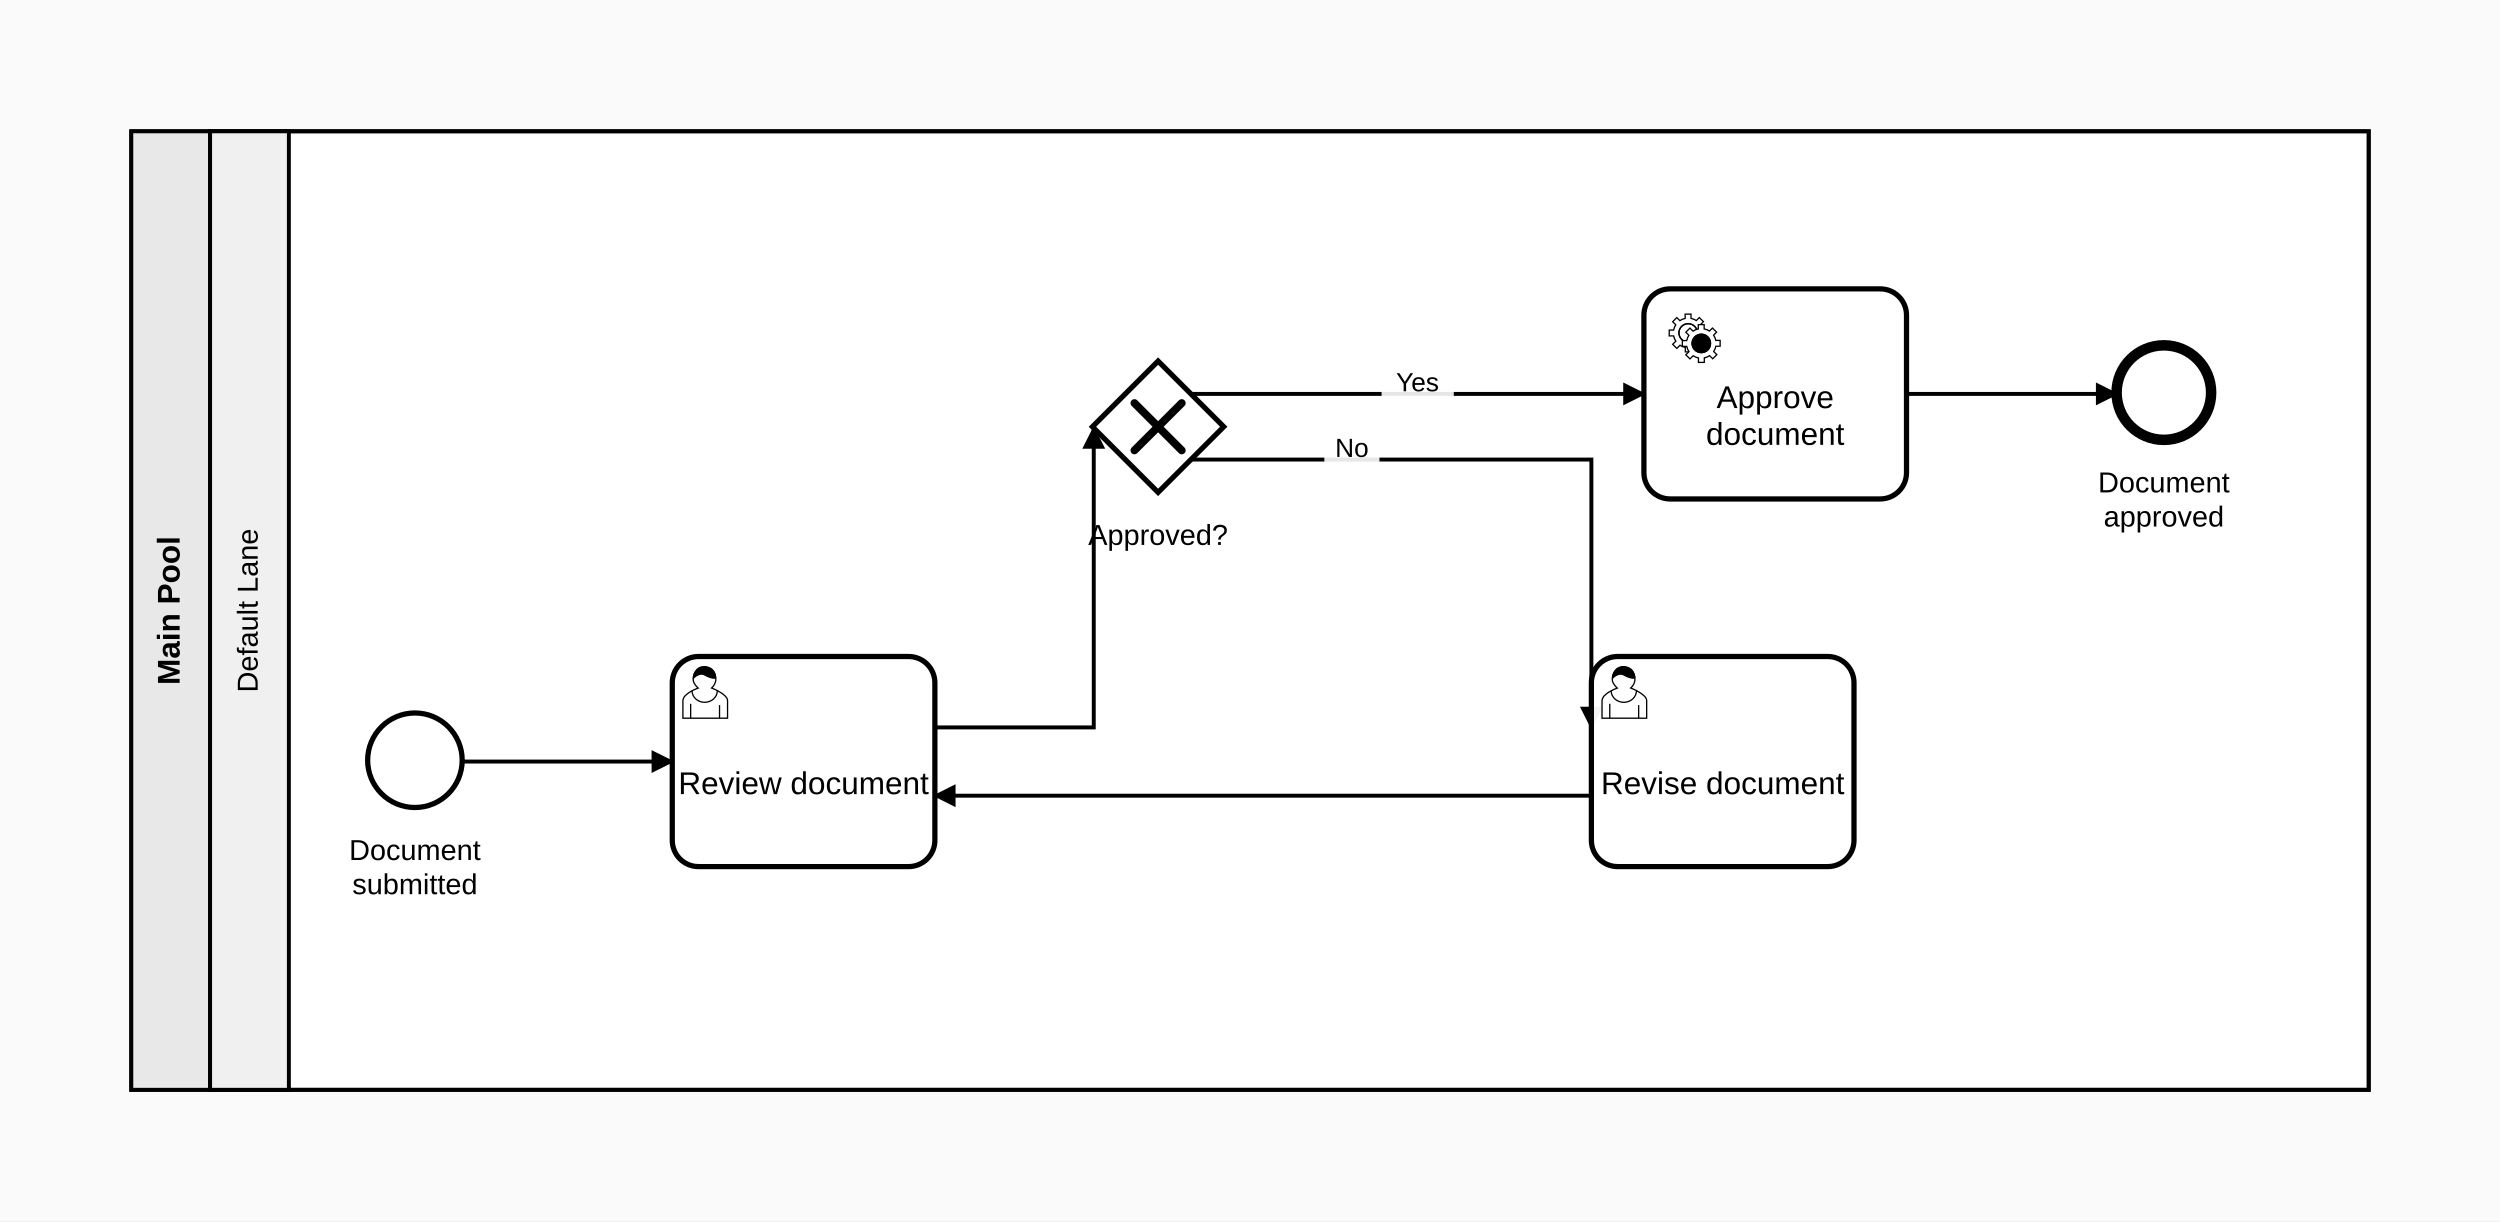
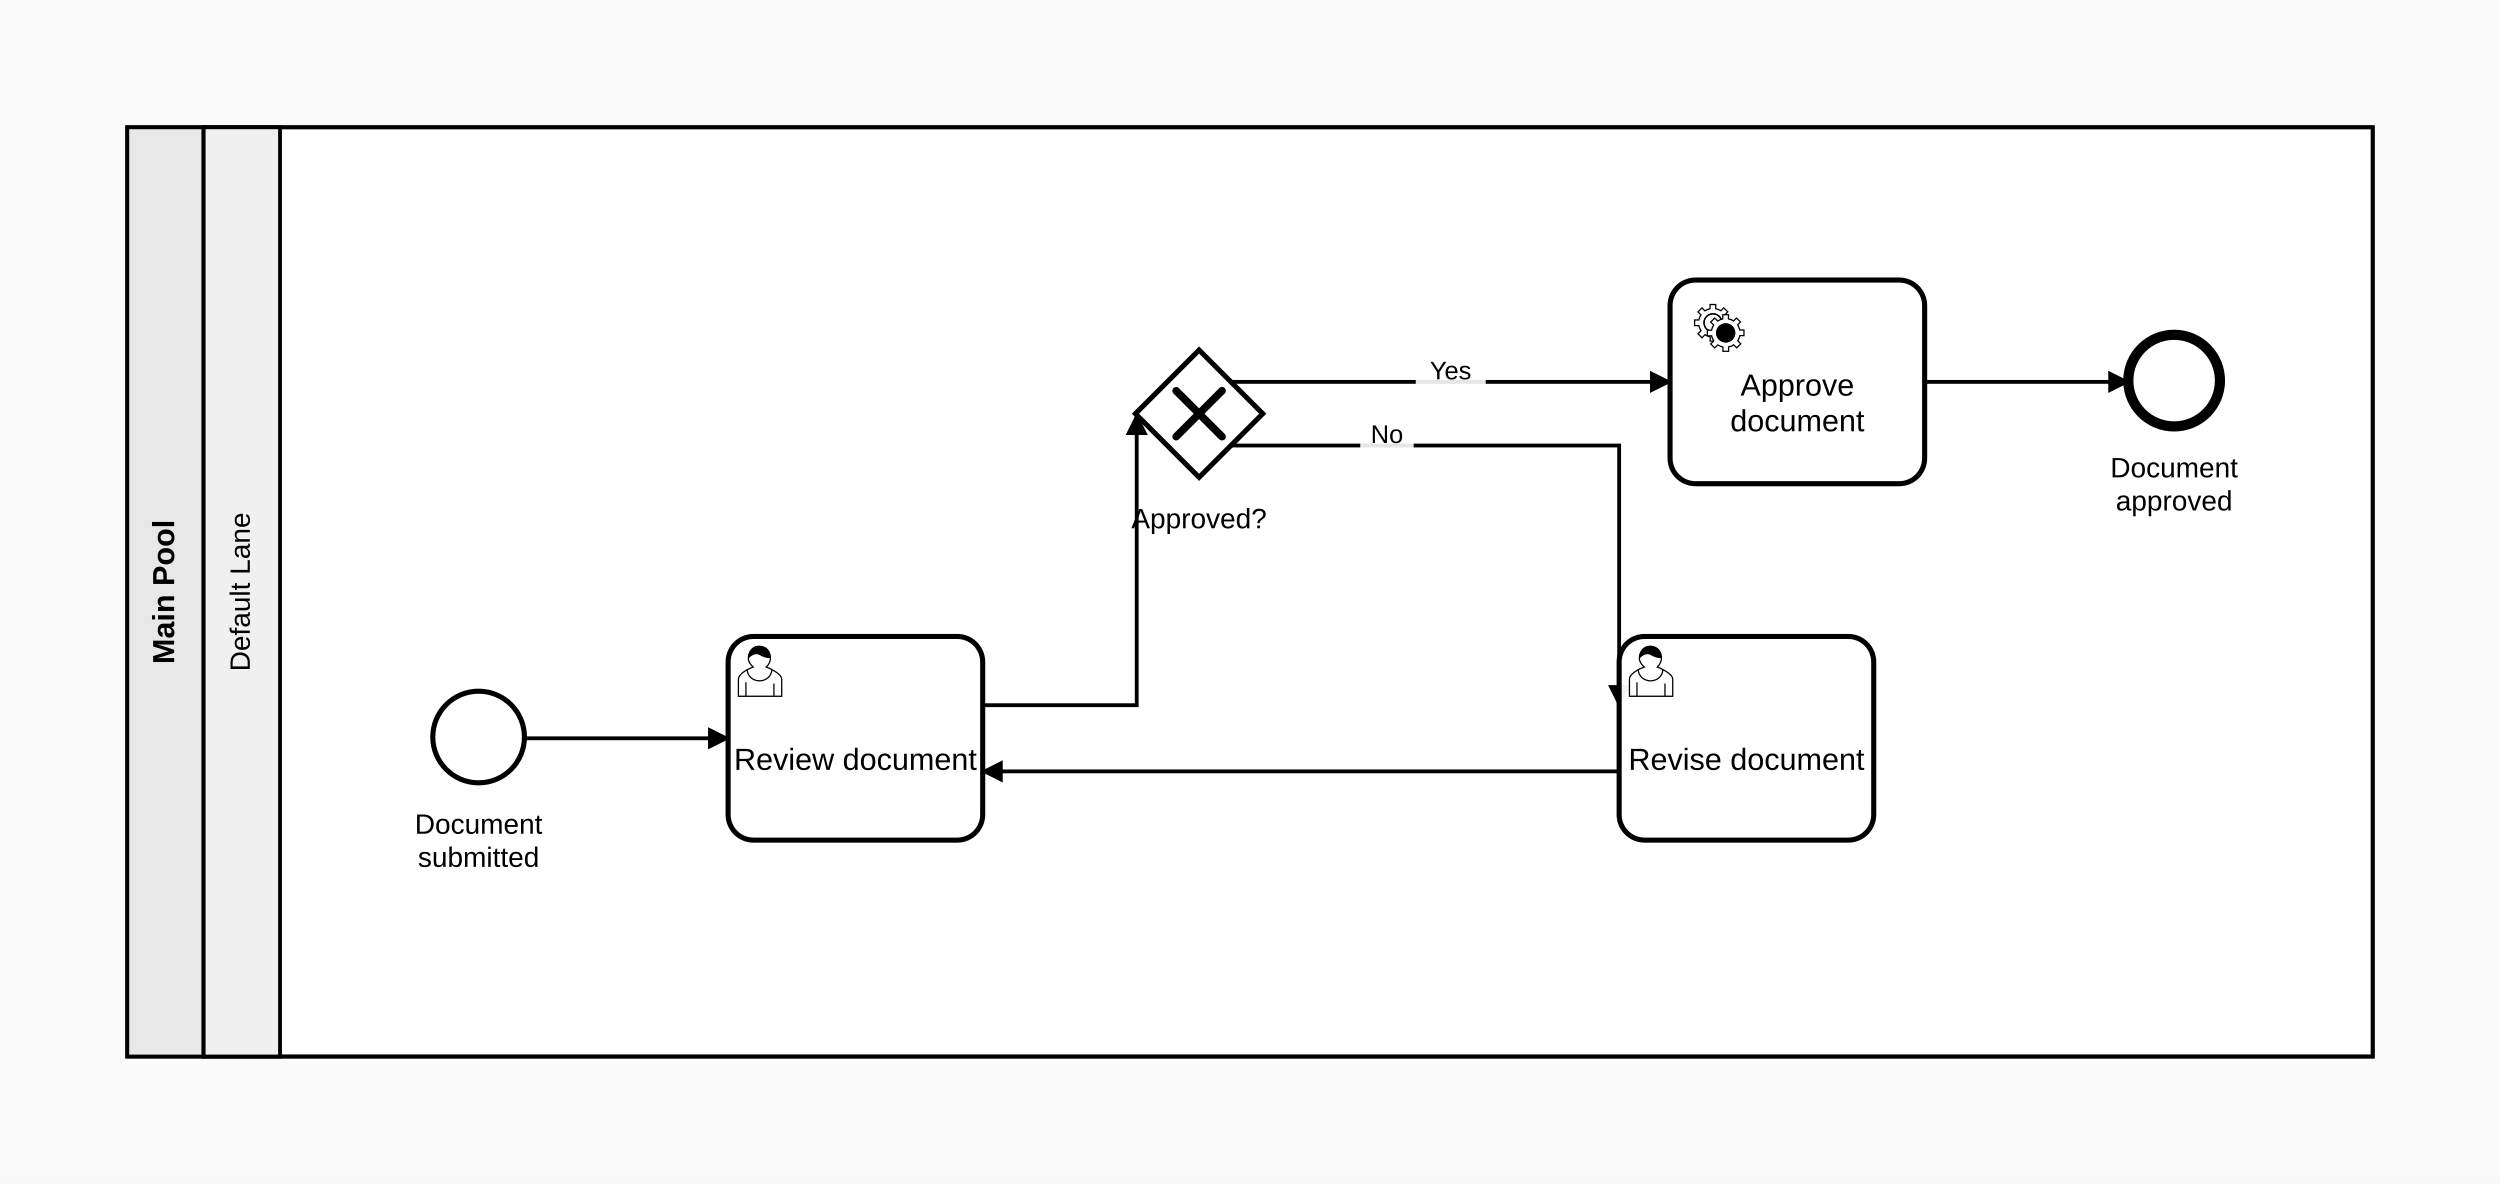
- <svg xmlns="http://www.w3.org/2000/svg" width="952" height="465" viewBox="0 0 952 465" font-family="Arial, sans-serif">
+ <svg xmlns="http://www.w3.org/2000/svg" width="982" height="465" viewBox="0 0 982 465" font-family="Arial, sans-serif">
  <defs>
    <marker id="seq-end" viewBox="0 0 20 20" refX="11" refY="10" markerWidth="10" markerHeight="10" orient="auto">
      <path d="M 1 5 L 11 10 L 1 15 Z" fill="#000000" stroke="#000000" stroke-width="1" />
    </marker>
    <marker id="seq-default-src" viewBox="0 0 20 20" refX="6" refY="10" markerWidth="10" markerHeight="10" orient="auto">
      <path d="M 6 3 L 10 17" stroke="#000000" stroke-width="1.5" />
    </marker>
    <marker id="seq-conditional-src" viewBox="0 0 20 20" refX="1" refY="10" markerWidth="12" markerHeight="12" orient="auto">
      <path d="M 1 10 L 8 6 L 15 10 L 8 14 Z" fill="#ffffff" stroke="#000000" stroke-width="1" />
    </marker>
    <marker id="msg-start" viewBox="0 0 20 20" refX="6" refY="6" markerWidth="20" markerHeight="20" orient="auto">
      <circle cx="6" cy="6" r="3.5" fill="#ffffff" stroke="#000000" stroke-width="1" />
    </marker>
    <marker id="msg-end" viewBox="0 0 20 20" refX="8.5" refY="5" markerWidth="20" markerHeight="20" orient="auto">
      <path d="m 1 5 l 0 -3 l 7 3 l -7 3 z" fill="#ffffff" stroke="#000000" stroke-width="1" stroke-linecap="butt" />
    </marker>
    <marker id="assoc-end" viewBox="0 0 20 20" refX="11" refY="10" markerWidth="10" markerHeight="10" orient="auto">
      <path d="M 1 5 L 11 10 L 1 15" fill="none" stroke="#000000" stroke-width="1.5" />
    </marker>
  </defs>
-   <rect width="952" height="465" fill="#fafafa" />
-   <rect x="50" y="50" width="852" height="365" fill="#ffffff" stroke="#000000" stroke-width="1.5" />
+   <rect width="982" height="465" fill="#fafafa" />
+   <rect x="50" y="50" width="882" height="365" fill="#ffffff" stroke="#000000" stroke-width="1.5" />
  <rect x="50" y="50" width="30" height="365" fill="#e8e8e8" stroke="#000000" stroke-width="1.5" />
  <text x="65" y="232.5" text-anchor="middle" dominant-baseline="middle" font-size="12" font-weight="bold" fill="#000000" transform="rotate(-90,65,232.5)">Main Pool</text>
-   <rect x="80" y="50" width="822" height="365" fill="#ffffff" fill-opacity="0.25" stroke="#000000" stroke-width="1.5" />
+   <rect x="80" y="50" width="852" height="365" fill="#ffffff" fill-opacity="0.25" stroke="#000000" stroke-width="1.5" />
  <rect x="80" y="50" width="30" height="365" fill="#f0f0f0" stroke="#000000" stroke-width="1.5" />
  <text x="95" y="232.5" text-anchor="middle" dominant-baseline="middle" font-size="11" fill="#000000" transform="rotate(-90,95,232.5)">Default Lane</text>
-   <path d="M 176 290 L 256 290" stroke="#000000" stroke-width="1.5" fill="none" marker-end="url(#seq-end)" />
-   <path d="M 356 277 L 416.5 277 L 416.5 163" stroke="#000000" stroke-width="1.5" fill="none" marker-end="url(#seq-end)" />
-   <path d="M 453.5 150 L 626 150" stroke="#000000" stroke-width="1.5" fill="none" marker-end="url(#seq-end)" />
-   <rect x="526.1" y="137" width="27.5" height="16" rx="2" fill="white" fill-opacity="0.9" />
-   <text x="539.8" y="149" text-anchor="middle" font-size="10" fill="#000000">Yes</text>
-   <path d="M 453.5 175 L 606 175 L 606 277" stroke="#000000" stroke-width="1.5" fill="none" marker-end="url(#seq-end)" />
-   <rect x="504.3" y="162" width="21" height="16" rx="2" fill="white" fill-opacity="0.9" />
-   <text x="514.8" y="174" text-anchor="middle" font-size="10" fill="#000000">No</text>
-   <path d="M 606 303 L 356 303" stroke="#000000" stroke-width="1.5" fill="none" marker-end="url(#seq-end)" />
-   <path d="M 726 150 L 806 150" stroke="#000000" stroke-width="1.5" fill="none" marker-end="url(#seq-end)" />
-   <circle cx="158" cy="289.5" r="18" fill="#ffffff" fill-opacity="0.95" stroke="#000000" stroke-width="2" />
-   <text x="158" y="327.5" text-anchor="middle" font-size="11" fill="#000000">Document</text>
-   <text x="158" y="340.5" text-anchor="middle" font-size="11" fill="#000000">submitted</text>
-   <rect x="256" y="250" width="100" height="80" rx="10" ry="10" fill="#ffffff" fill-opacity="0.95" stroke="#000000" stroke-width="2" />
+   <path d="M 206 290 L 286 290" stroke="#000000" stroke-width="1.5" fill="none" marker-end="url(#seq-end)" />
+   <path d="M 386 277 L 446.5 277 L 446.5 163" stroke="#000000" stroke-width="1.5" fill="none" marker-end="url(#seq-end)" />
+   <path d="M 483.5 150 L 656 150" stroke="#000000" stroke-width="1.5" fill="none" marker-end="url(#seq-end)" />
+   <rect x="556.1" y="137" width="27.5" height="16" rx="2" fill="white" fill-opacity="0.9" />
+   <text x="569.8" y="149" text-anchor="middle" font-size="10" fill="#000000">Yes</text>
+   <path d="M 483.5 175 L 636 175 L 636 277" stroke="#000000" stroke-width="1.5" fill="none" marker-end="url(#seq-end)" />
+   <rect x="534.3" y="162" width="21" height="16" rx="2" fill="white" fill-opacity="0.9" />
+   <text x="544.8" y="174" text-anchor="middle" font-size="10" fill="#000000">No</text>
+   <path d="M 636 303 L 386 303" stroke="#000000" stroke-width="1.5" fill="none" marker-end="url(#seq-end)" />
+   <path d="M 756 150 L 836 150" stroke="#000000" stroke-width="1.5" fill="none" marker-end="url(#seq-end)" />
+   <circle cx="188" cy="289.5" r="18" fill="#ffffff" fill-opacity="0.95" stroke="#000000" stroke-width="2" />
+   <text x="188" y="327.5" text-anchor="middle" font-size="11" fill="#000000">Document</text>
+   <text x="188" y="340.5" text-anchor="middle" font-size="11" fill="#000000">submitted</text>
+   <rect x="286" y="250" width="100" height="80" rx="10" ry="10" fill="#ffffff" fill-opacity="0.95" stroke="#000000" stroke-width="2" />
  <g>
-     <path d="m 271,262 c 0.909,-0.845 1.594,-2.049 1.594,-3.385 0,-2.554 -1.805,-4.622 -4.357,-4.622 -2.552,0 -4.288,2.068 -4.288,4.622 0,1.348 0.974,2.562 1.896,3.405 -0.529,0.187 -5.669,2.097 -5.794,4.756 v 6.718 h 17 v -6.718 c 0,-2.298 -5.528,-4.595 -6.051,-4.776 z m -8,6 l 0,5.5 m 11,0 l 0,-5" fill="#ffffff" stroke="#000000" stroke-width="0.5" />
-     <path d="m 273.162,263.009 c 0,2.447 -2.158,4.431 -4.821,4.431 -2.665,0 -4.822,-1.981 -4.822,-4.431" fill="none" stroke="#000000" stroke-width="0.5" />
-     <path d="m 264.1,258.2 c 0,0 2.251,-2.358 4.274,-1.177 2.024,1.181 4.221,1.537 4.124,0.965 -0.098,-0.57 -0.117,-3.791 -4.191,-4.136 -3.575,0.001 -4.208,3.367 -4.207,4.348 z" fill="#000000" stroke="#000000" stroke-width="0.5" />
+     <path d="m 301,262 c 0.909,-0.845 1.594,-2.049 1.594,-3.385 0,-2.554 -1.805,-4.622 -4.357,-4.622 -2.552,0 -4.288,2.068 -4.288,4.622 0,1.348 0.974,2.562 1.896,3.405 -0.529,0.187 -5.669,2.097 -5.794,4.756 v 6.718 h 17 v -6.718 c 0,-2.298 -5.528,-4.595 -6.051,-4.776 z m -8,6 l 0,5.5 m 11,0 l 0,-5" fill="#ffffff" stroke="#000000" stroke-width="0.5" />
+     <path d="m 303.162,263.009 c 0,2.447 -2.158,4.431 -4.821,4.431 -2.665,0 -4.822,-1.981 -4.822,-4.431" fill="none" stroke="#000000" stroke-width="0.5" />
+     <path d="m 294.1,258.2 c 0,0 2.251,-2.358 4.274,-1.177 2.024,1.181 4.221,1.537 4.124,0.965 -0.098,-0.57 -0.117,-3.791 -4.191,-4.136 -3.575,0.001 -4.208,3.367 -4.207,4.348 z" fill="#000000" stroke="#000000" stroke-width="0.5" />
  </g>
-   <text x="306" y="299" text-anchor="middle" dominant-baseline="middle" font-size="12" fill="#000000">Review document</text>
-   <polygon points="441,137.5 466,162.5 441,187.5 416,162.5" fill="#ffffff" fill-opacity="0.95" stroke="#000000" stroke-width="2" />
-   <line x1="432" y1="153.5" x2="450" y2="171.5" stroke="#000000" stroke-width="3" stroke-linecap="round" />
-   <line x1="450" y1="153.5" x2="432" y2="171.5" stroke="#000000" stroke-width="3" stroke-linecap="round" />
-   <text x="441" y="207.5" text-anchor="middle" font-size="11" fill="#000000">Approved?</text>
-   <rect x="626" y="110" width="100" height="80" rx="10" ry="10" fill="#ffffff" fill-opacity="0.95" stroke="#000000" stroke-width="2" />
+   <text x="336" y="299" text-anchor="middle" dominant-baseline="middle" font-size="12" fill="#000000">Review document</text>
+   <polygon points="471,137.5 496,162.5 471,187.5 446,162.5" fill="#ffffff" fill-opacity="0.95" stroke="#000000" stroke-width="2" />
+   <line x1="462" y1="153.5" x2="480" y2="171.5" stroke="#000000" stroke-width="3" stroke-linecap="round" />
+   <line x1="480" y1="153.5" x2="462" y2="171.5" stroke="#000000" stroke-width="3" stroke-linecap="round" />
+   <text x="471" y="207.5" text-anchor="middle" font-size="11" fill="#000000">Approved?</text>
+   <rect x="656" y="110" width="100" height="80" rx="10" ry="10" fill="#ffffff" fill-opacity="0.95" stroke="#000000" stroke-width="2" />
  <g>
-     <path d="m 644,134 v -1.713 c 0.352,-0.071 0.704,-0.178 1.048,-0.321 0.344,-0.145 0.666,-0.321 0.966,-0.521 l 1.194,1.18 1.567,-1.577 -1.195,-1.18 c 0.403,-0.614 0.683,-1.299 0.825,-2.018 l 1.622,-0.01 v -2.22 l -1.637,0.01 c -0.073,-0.352 -0.178,-0.7 -0.324,-1.044 -0.145,-0.344 -0.321,-0.664 -0.523,-0.962 l 1.131,-1.136 -1.583,-1.563 -1.13,1.136 c -0.614,-0.401 -1.303,-0.681 -2.023,-0.822 l 0.009,-1.619 h -2.241 l 0.004,1.631 c -0.354,0.074 -0.705,0.18 -1.05,0.324 -0.344,0.144 -0.665,0.321 -0.964,0.52 l -1.17,-1.158 -1.567,1.579 1.168,1.157 c -0.403,0.613 -0.683,1.298 -0.825,2.017 l -1.659,0.003 v 2.222 l 1.672,-0.006 c 0.073,0.351 0.18,0.702 0.324,1.045 0.145,0.344 0.321,0.664 0.523,0.961 l -1.199,1.197 1.584,1.56 1.196,-1.193 c 0.614,0.403 1.303,0.682 2.023,0.823 l 0.001,1.699 h 2.227 z m 0.221,-3.996 c -1.789,0.75 -3.858,-0.093 -4.61,-1.874 -0.752,-1.783 0.091,-3.846 1.88,-4.596 1.788,-0.749 3.857,0.093 4.609,1.874 0.752,1.782 -0.091,3.846 -1.879,4.596 z" fill="#ffffff" stroke="#000000" stroke-width="0.5" />
-     <path d="m 644.221,130.004 c -1.789,0.75 -3.858,-0.093 -4.61,-1.874 -0.752,-1.783 0.091,-3.846 1.88,-4.596 1.788,-0.749 3.857,0.093 4.609,1.874 0.752,1.782 -0.091,3.846 -1.879,4.596 z" fill="none" stroke="#000000" stroke-width="0.5" />
-     <path d="m 649,138 v -1.713 c 0.352,-0.071 0.704,-0.178 1.048,-0.321 0.344,-0.145 0.666,-0.321 0.966,-0.521 l 1.194,1.18 1.567,-1.577 -1.195,-1.18 c 0.403,-0.614 0.683,-1.299 0.825,-2.018 l 1.622,-0.01 v -2.22 l -1.637,0.01 c -0.073,-0.352 -0.178,-0.7 -0.324,-1.044 -0.145,-0.344 -0.321,-0.664 -0.523,-0.962 l 1.131,-1.136 -1.583,-1.563 -1.13,1.136 c -0.614,-0.401 -1.303,-0.681 -2.023,-0.822 l 0.009,-1.619 h -2.241 l 0.004,1.631 c -0.354,0.074 -0.705,0.18 -1.05,0.324 -0.344,0.144 -0.665,0.321 -0.964,0.52 l -1.17,-1.158 -1.567,1.579 1.168,1.157 c -0.403,0.613 -0.683,1.298 -0.825,2.017 l -1.659,0.003 v 2.222 l 1.672,-0.006 c 0.073,0.351 0.18,0.702 0.324,1.045 0.145,0.344 0.321,0.664 0.523,0.961 l -1.199,1.197 1.584,1.56 1.196,-1.193 c 0.614,0.403 1.303,0.682 2.023,0.823 l 0.001,1.699 h 2.227 z m 0.221,-3.996 c -1.789,0.75 -3.858,-0.093 -4.61,-1.874 -0.752,-1.783 0.091,-3.846 1.88,-4.596 1.788,-0.749 3.857,0.093 4.609,1.874 0.752,1.782 -0.091,3.846 -1.879,4.596 z" fill="#ffffff" stroke="#000000" stroke-width="0.5" />
-     <path d="m 649.221,134.004 c -1.789,0.75 -3.858,-0.093 -4.61,-1.874 -0.752,-1.783 0.091,-3.846 1.88,-4.596 1.788,-0.749 3.857,0.093 4.609,1.874 0.752,1.782 -0.091,3.846 -1.879,4.596 z" fill="#000000" stroke="#000000" stroke-width="0.5" />
+     <path d="m 674,134 v -1.713 c 0.352,-0.071 0.704,-0.178 1.048,-0.321 0.344,-0.145 0.666,-0.321 0.966,-0.521 l 1.194,1.18 1.567,-1.577 -1.195,-1.18 c 0.403,-0.614 0.683,-1.299 0.825,-2.018 l 1.622,-0.01 v -2.22 l -1.637,0.01 c -0.073,-0.352 -0.178,-0.7 -0.324,-1.044 -0.145,-0.344 -0.321,-0.664 -0.523,-0.962 l 1.131,-1.136 -1.583,-1.563 -1.13,1.136 c -0.614,-0.401 -1.303,-0.681 -2.023,-0.822 l 0.009,-1.619 h -2.241 l 0.004,1.631 c -0.354,0.074 -0.705,0.18 -1.05,0.324 -0.344,0.144 -0.665,0.321 -0.964,0.52 l -1.17,-1.158 -1.567,1.579 1.168,1.157 c -0.403,0.613 -0.683,1.298 -0.825,2.017 l -1.659,0.003 v 2.222 l 1.672,-0.006 c 0.073,0.351 0.18,0.702 0.324,1.045 0.145,0.344 0.321,0.664 0.523,0.961 l -1.199,1.197 1.584,1.56 1.196,-1.193 c 0.614,0.403 1.303,0.682 2.023,0.823 l 0.001,1.699 h 2.227 z m 0.221,-3.996 c -1.789,0.75 -3.858,-0.093 -4.61,-1.874 -0.752,-1.783 0.091,-3.846 1.88,-4.596 1.788,-0.749 3.857,0.093 4.609,1.874 0.752,1.782 -0.091,3.846 -1.879,4.596 z" fill="#ffffff" stroke="#000000" stroke-width="0.5" />
+     <path d="m 674.221,130.004 c -1.789,0.75 -3.858,-0.093 -4.61,-1.874 -0.752,-1.783 0.091,-3.846 1.88,-4.596 1.788,-0.749 3.857,0.093 4.609,1.874 0.752,1.782 -0.091,3.846 -1.879,4.596 z" fill="none" stroke="#000000" stroke-width="0.5" />
+     <path d="m 679,138 v -1.713 c 0.352,-0.071 0.704,-0.178 1.048,-0.321 0.344,-0.145 0.666,-0.321 0.966,-0.521 l 1.194,1.18 1.567,-1.577 -1.195,-1.18 c 0.403,-0.614 0.683,-1.299 0.825,-2.018 l 1.622,-0.01 v -2.22 l -1.637,0.01 c -0.073,-0.352 -0.178,-0.7 -0.324,-1.044 -0.145,-0.344 -0.321,-0.664 -0.523,-0.962 l 1.131,-1.136 -1.583,-1.563 -1.13,1.136 c -0.614,-0.401 -1.303,-0.681 -2.023,-0.822 l 0.009,-1.619 h -2.241 l 0.004,1.631 c -0.354,0.074 -0.705,0.18 -1.05,0.324 -0.344,0.144 -0.665,0.321 -0.964,0.52 l -1.17,-1.158 -1.567,1.579 1.168,1.157 c -0.403,0.613 -0.683,1.298 -0.825,2.017 l -1.659,0.003 v 2.222 l 1.672,-0.006 c 0.073,0.351 0.18,0.702 0.324,1.045 0.145,0.344 0.321,0.664 0.523,0.961 l -1.199,1.197 1.584,1.56 1.196,-1.193 c 0.614,0.403 1.303,0.682 2.023,0.823 l 0.001,1.699 h 2.227 z m 0.221,-3.996 c -1.789,0.75 -3.858,-0.093 -4.61,-1.874 -0.752,-1.783 0.091,-3.846 1.88,-4.596 1.788,-0.749 3.857,0.093 4.609,1.874 0.752,1.782 -0.091,3.846 -1.879,4.596 z" fill="#ffffff" stroke="#000000" stroke-width="0.5" />
+     <path d="m 679.221,134.004 c -1.789,0.75 -3.858,-0.093 -4.61,-1.874 -0.752,-1.783 0.091,-3.846 1.88,-4.596 1.788,-0.749 3.857,0.093 4.609,1.874 0.752,1.782 -0.091,3.846 -1.879,4.596 z" fill="#000000" stroke="#000000" stroke-width="0.5" />
  </g>
-   <text x="676" y="152" text-anchor="middle" dominant-baseline="middle" font-size="12" fill="#000000">Approve</text>
-   <text x="676" y="166" text-anchor="middle" dominant-baseline="middle" font-size="12" fill="#000000">document</text>
-   <rect x="606" y="250" width="100" height="80" rx="10" ry="10" fill="#ffffff" fill-opacity="0.95" stroke="#000000" stroke-width="2" />
+   <text x="706" y="152" text-anchor="middle" dominant-baseline="middle" font-size="12" fill="#000000">Approve</text>
+   <text x="706" y="166" text-anchor="middle" dominant-baseline="middle" font-size="12" fill="#000000">document</text>
+   <rect x="636" y="250" width="100" height="80" rx="10" ry="10" fill="#ffffff" fill-opacity="0.95" stroke="#000000" stroke-width="2" />
  <g>
-     <path d="m 621,262 c 0.909,-0.845 1.594,-2.049 1.594,-3.385 0,-2.554 -1.805,-4.622 -4.357,-4.622 -2.552,0 -4.288,2.068 -4.288,4.622 0,1.348 0.974,2.562 1.896,3.405 -0.529,0.187 -5.669,2.097 -5.794,4.756 v 6.718 h 17 v -6.718 c 0,-2.298 -5.528,-4.595 -6.051,-4.776 z m -8,6 l 0,5.5 m 11,0 l 0,-5" fill="#ffffff" stroke="#000000" stroke-width="0.5" />
-     <path d="m 623.162,263.009 c 0,2.447 -2.158,4.431 -4.821,4.431 -2.665,0 -4.822,-1.981 -4.822,-4.431" fill="none" stroke="#000000" stroke-width="0.5" />
-     <path d="m 614.1,258.2 c 0,0 2.251,-2.358 4.274,-1.177 2.024,1.181 4.221,1.537 4.124,0.965 -0.098,-0.57 -0.117,-3.791 -4.191,-4.136 -3.575,0.001 -4.208,3.367 -4.207,4.348 z" fill="#000000" stroke="#000000" stroke-width="0.5" />
+     <path d="m 651,262 c 0.909,-0.845 1.594,-2.049 1.594,-3.385 0,-2.554 -1.805,-4.622 -4.357,-4.622 -2.552,0 -4.288,2.068 -4.288,4.622 0,1.348 0.974,2.562 1.896,3.405 -0.529,0.187 -5.669,2.097 -5.794,4.756 v 6.718 h 17 v -6.718 c 0,-2.298 -5.528,-4.595 -6.051,-4.776 z m -8,6 l 0,5.5 m 11,0 l 0,-5" fill="#ffffff" stroke="#000000" stroke-width="0.5" />
+     <path d="m 653.162,263.009 c 0,2.447 -2.158,4.431 -4.821,4.431 -2.665,0 -4.822,-1.981 -4.822,-4.431" fill="none" stroke="#000000" stroke-width="0.5" />
+     <path d="m 644.1,258.2 c 0,0 2.251,-2.358 4.274,-1.177 2.024,1.181 4.221,1.537 4.124,0.965 -0.098,-0.57 -0.117,-3.791 -4.191,-4.136 -3.575,0.001 -4.208,3.367 -4.207,4.348 z" fill="#000000" stroke="#000000" stroke-width="0.5" />
  </g>
-   <text x="656" y="299" text-anchor="middle" dominant-baseline="middle" font-size="12" fill="#000000">Revise document</text>
-   <circle cx="824" cy="149.5" r="18" fill="#ffffff" fill-opacity="0.95" stroke="#000000" stroke-width="4" />
-   <text x="824" y="187.5" text-anchor="middle" font-size="11" fill="#000000">Document</text>
-   <text x="824" y="200.5" text-anchor="middle" font-size="11" fill="#000000">approved</text>
+   <text x="686" y="299" text-anchor="middle" dominant-baseline="middle" font-size="12" fill="#000000">Revise document</text>
+   <circle cx="854" cy="149.5" r="18" fill="#ffffff" fill-opacity="0.95" stroke="#000000" stroke-width="4" />
+   <text x="854" y="187.5" text-anchor="middle" font-size="11" fill="#000000">Document</text>
+   <text x="854" y="200.5" text-anchor="middle" font-size="11" fill="#000000">approved</text>
</svg>
